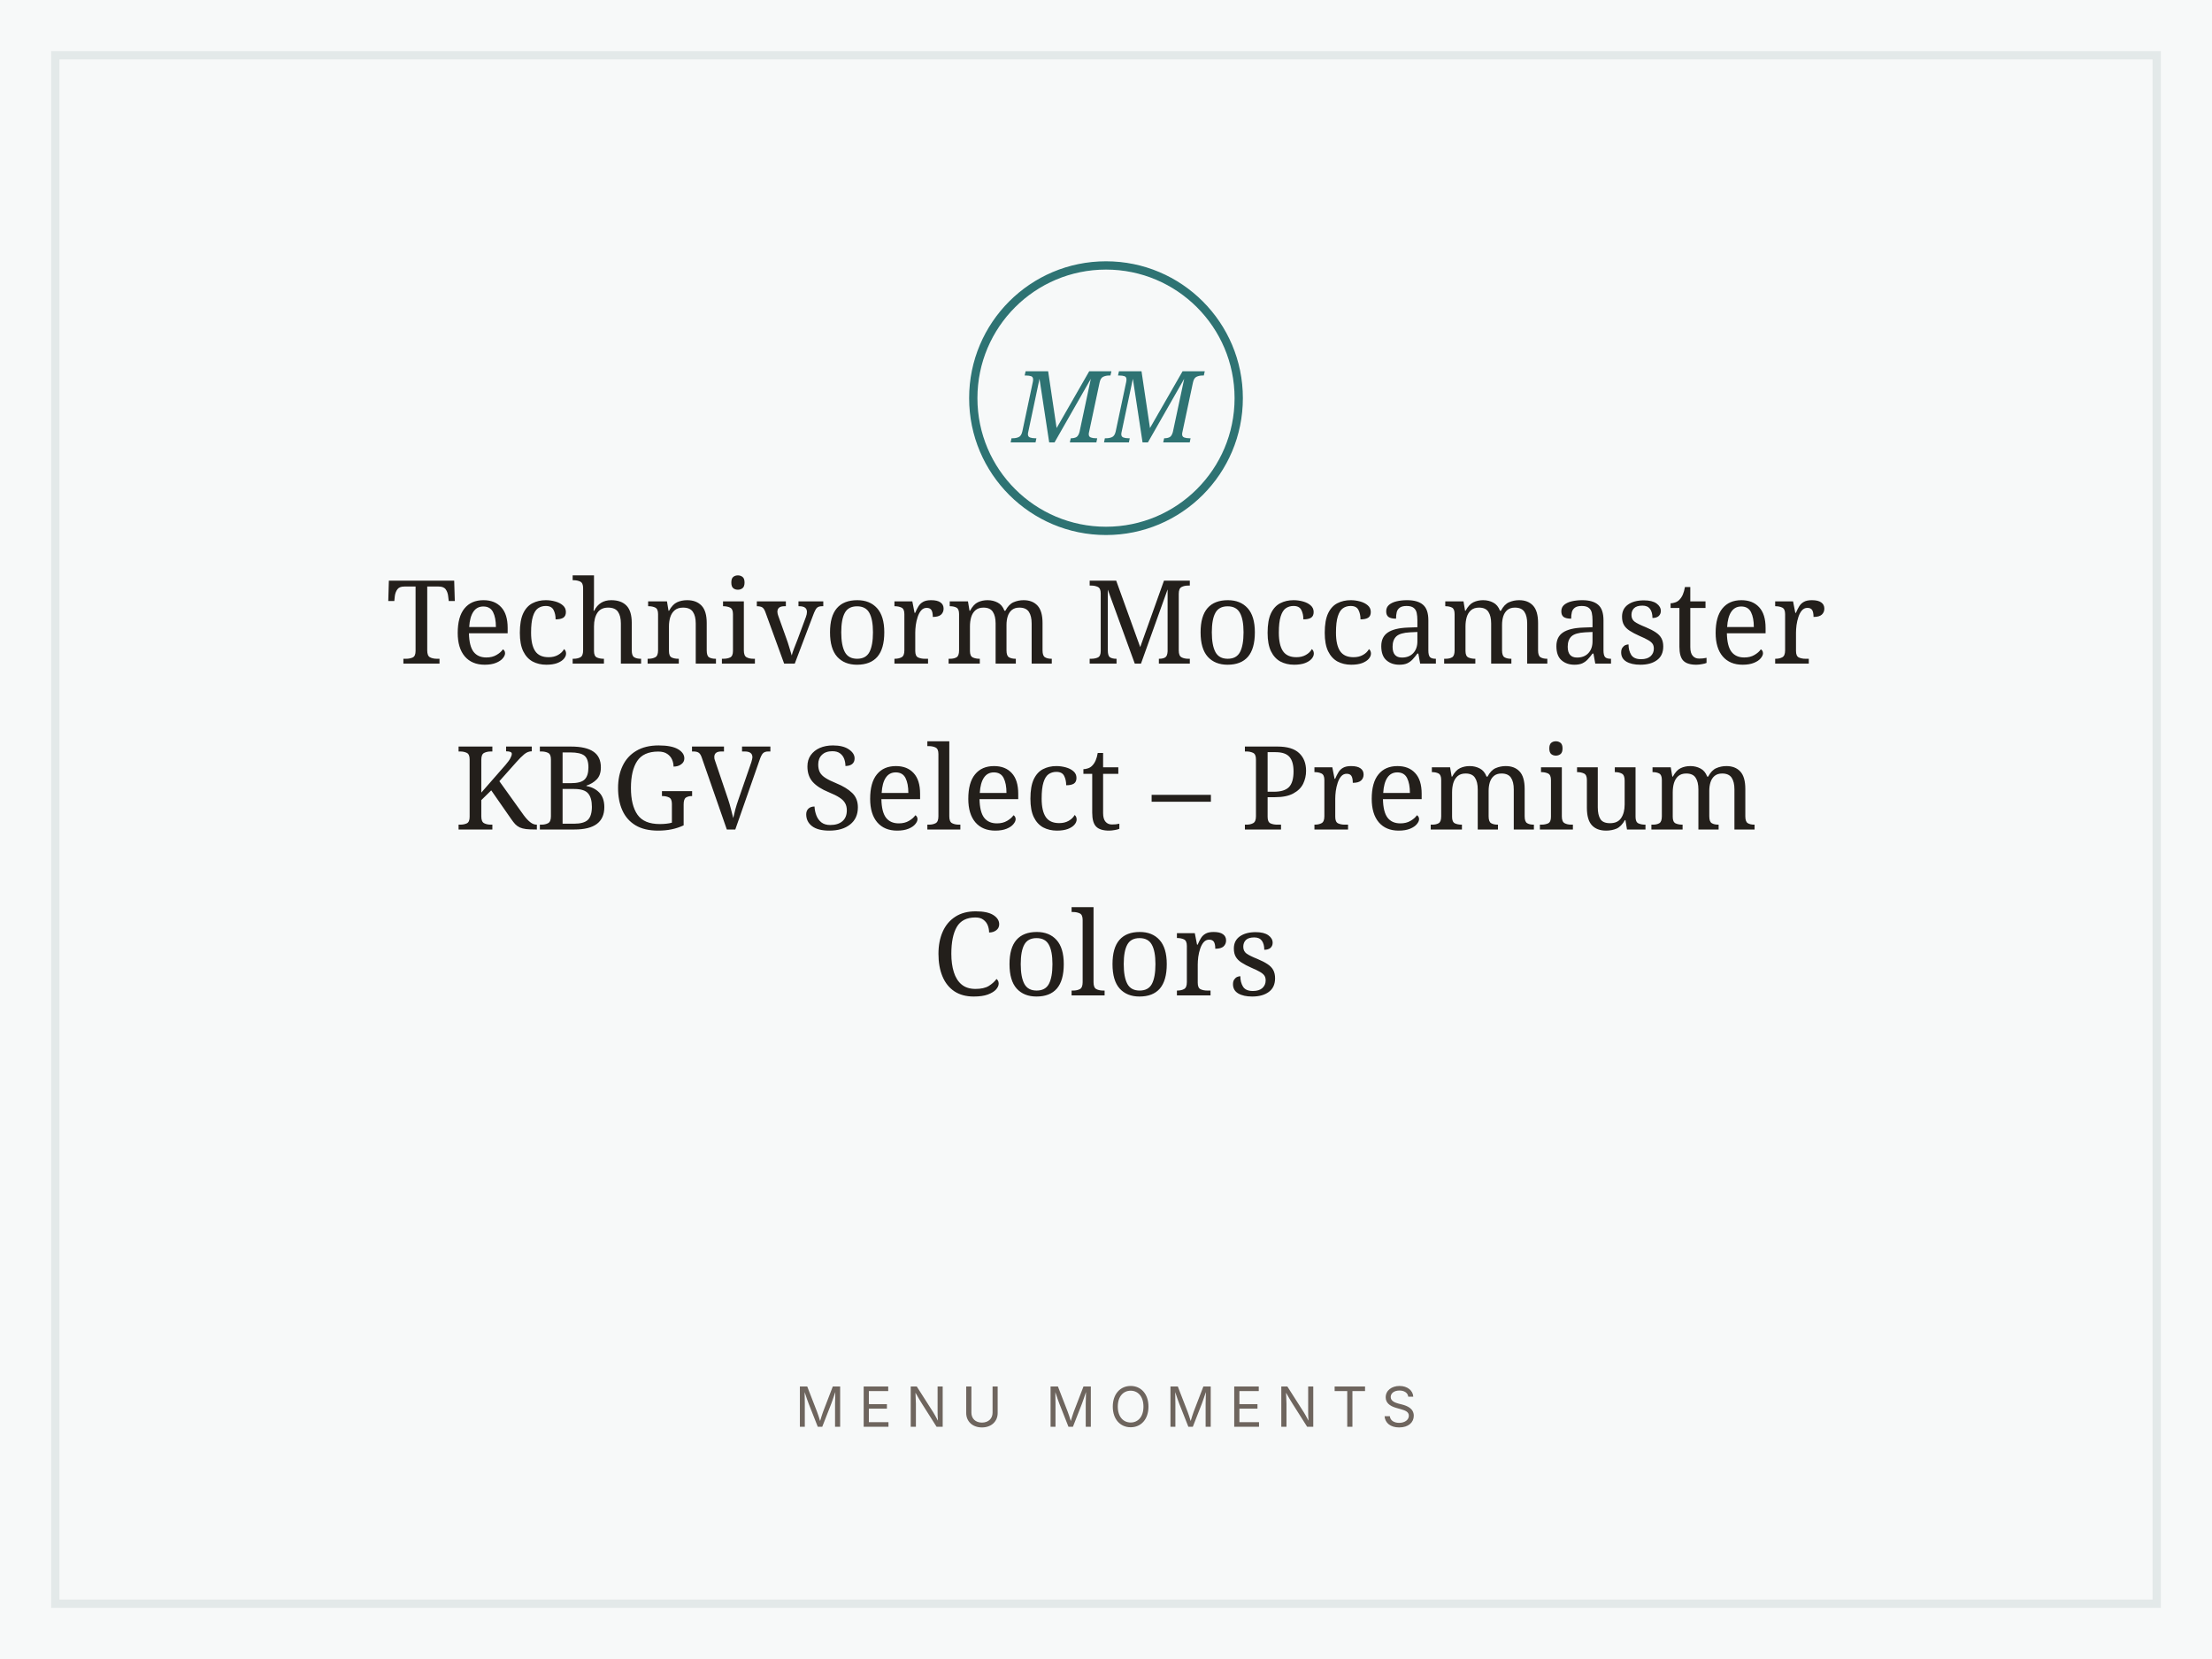
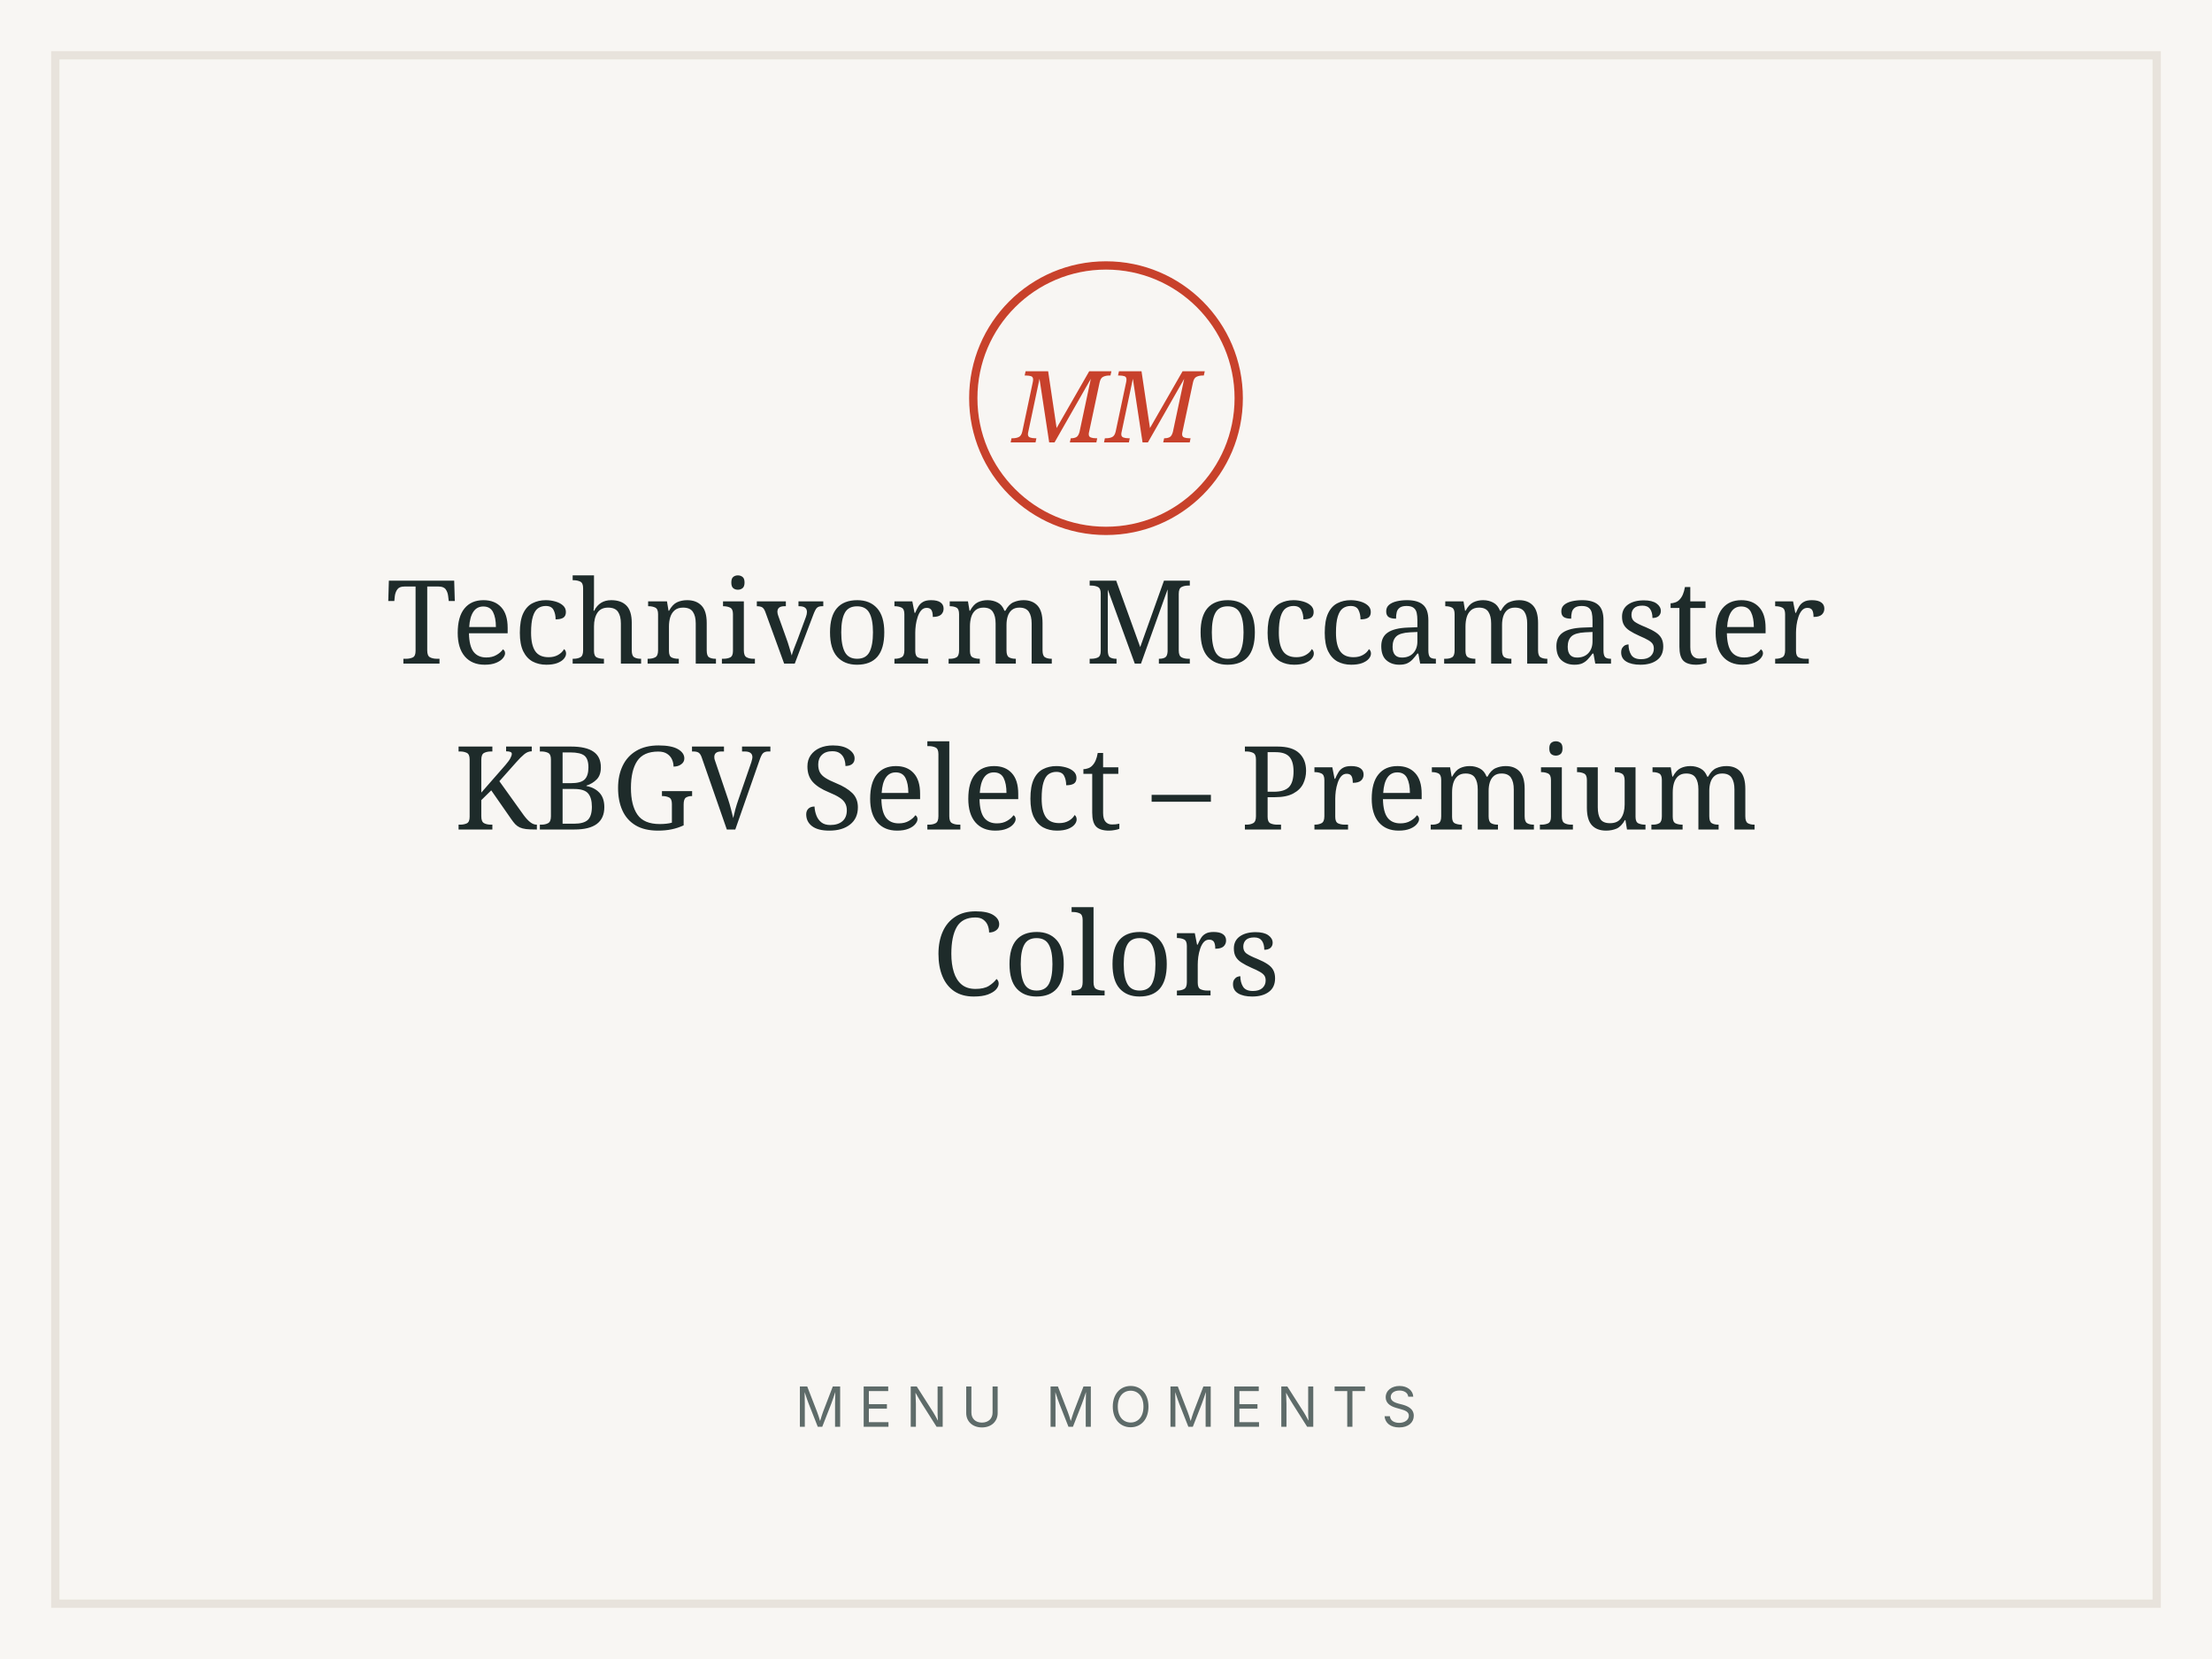
<svg xmlns="http://www.w3.org/2000/svg" viewBox="0 0 400 300" width="400" height="300" role="img" aria-label="Technivorm Moccamaster KBGV Select – Premium Colors">
-   <rect width="400" height="300" fill="#F7F9F9" />
-   <rect x="10" y="10" width="380" height="280" fill="none" stroke="#E3E9E9" stroke-width="1.5" />
-   <circle cx="200" cy="72" r="24" fill="none" stroke="#2E7373" stroke-width="1.5" />
-   <text x="200" y="80" text-anchor="middle" font-family="Georgia, serif" font-size="18" font-style="italic" fill="#2E7373">MM</text>
-   <text x="200" y="120" text-anchor="middle" font-family="Georgia, serif" font-size="21" fill="#231F1B">Technivorm Moccamaster</text>
-   <text x="200" y="150" text-anchor="middle" font-family="Georgia, serif" font-size="21" fill="#231F1B">KBGV Select – Premium</text>
-   <text x="200" y="180" text-anchor="middle" font-family="Georgia, serif" font-size="21" fill="#231F1B">Colors</text>
-   <text x="200" y="258" text-anchor="middle" font-family="Inter, sans-serif" font-size="10" letter-spacing="2.5" fill="#6E655E">MENU MOMENTS</text>
+   <rect width="400" height="300" fill="#F8F6F3" />
+   <rect x="10" y="10" width="380" height="280" fill="none" stroke="#E8E3DC" stroke-width="1.5" />
+   <circle cx="200" cy="72" r="24" fill="none" stroke="#C8412B" stroke-width="1.5" />
+   <text x="200" y="80" text-anchor="middle" font-family="Georgia, serif" font-size="18" font-style="italic" fill="#C8412B">MM</text>
+   <text x="200" y="120" text-anchor="middle" font-family="Georgia, serif" font-size="21" fill="#1E2B2A">Technivorm Moccamaster</text>
+   <text x="200" y="150" text-anchor="middle" font-family="Georgia, serif" font-size="21" fill="#1E2B2A">KBGV Select – Premium</text>
+   <text x="200" y="180" text-anchor="middle" font-family="Georgia, serif" font-size="21" fill="#1E2B2A">Colors</text>
+   <text x="200" y="258" text-anchor="middle" font-family="Inter, sans-serif" font-size="10" letter-spacing="2.5" fill="#5E6B69">MENU MOMENTS</text>
</svg>
